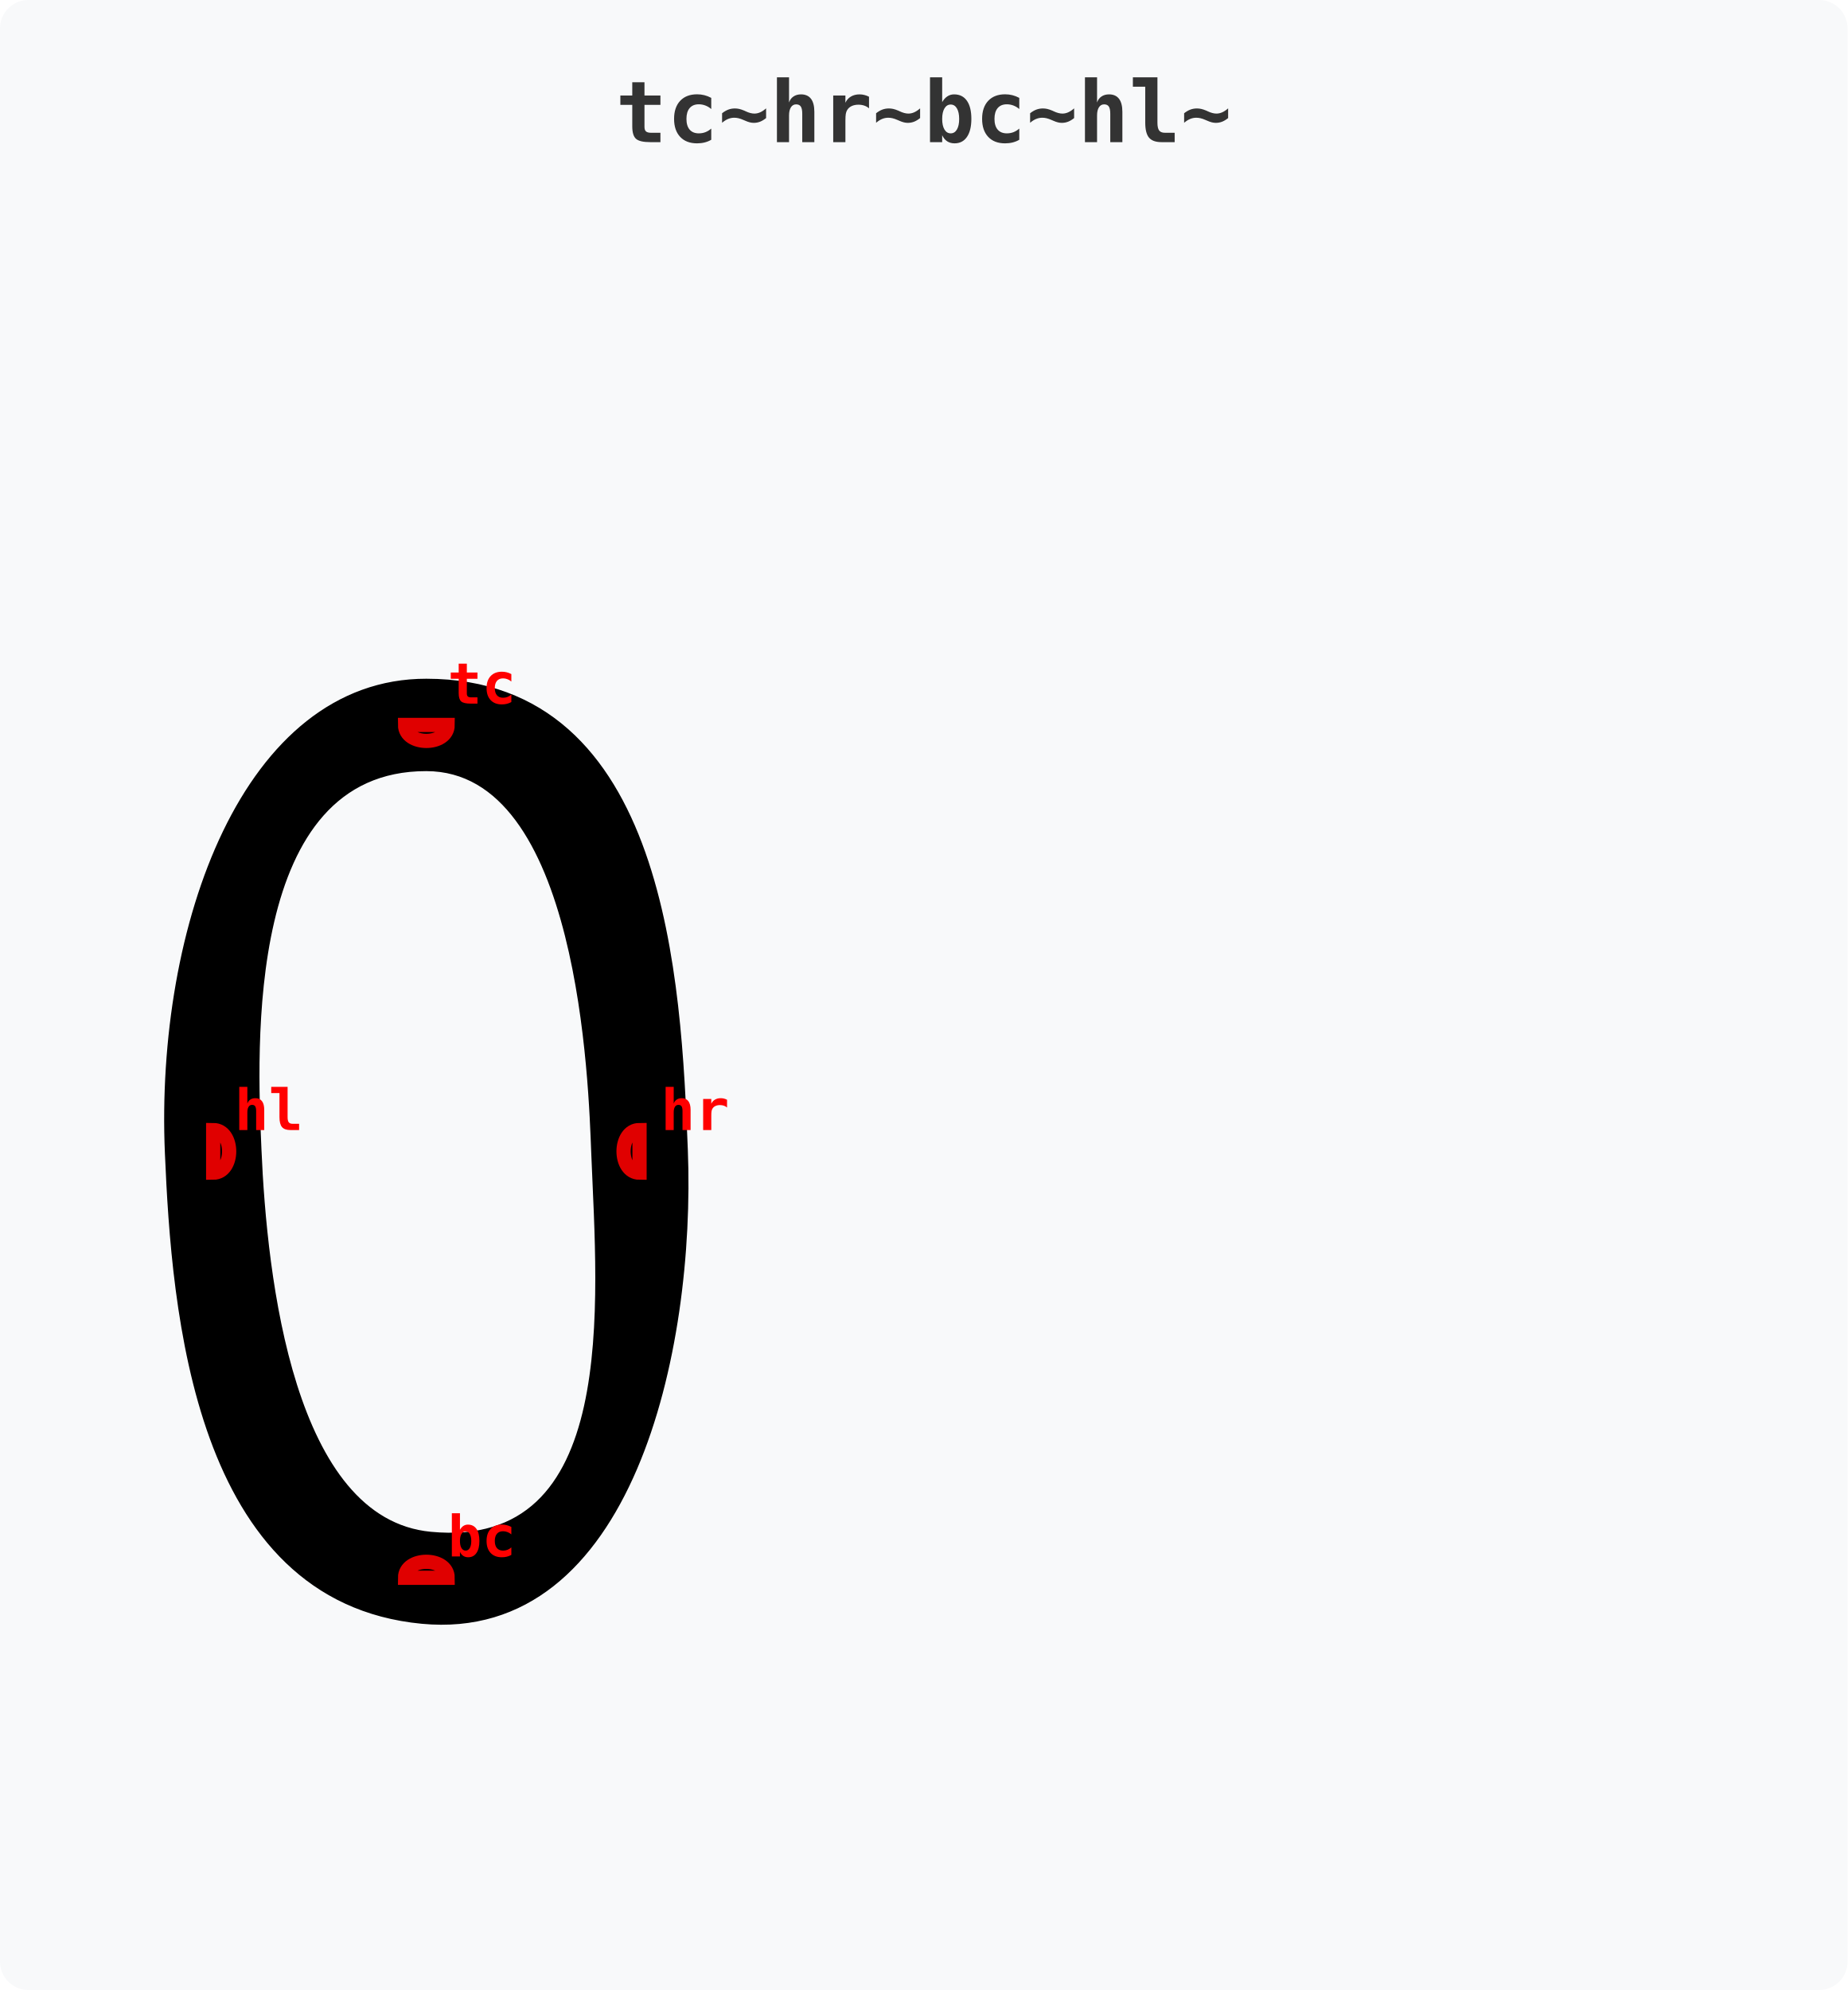
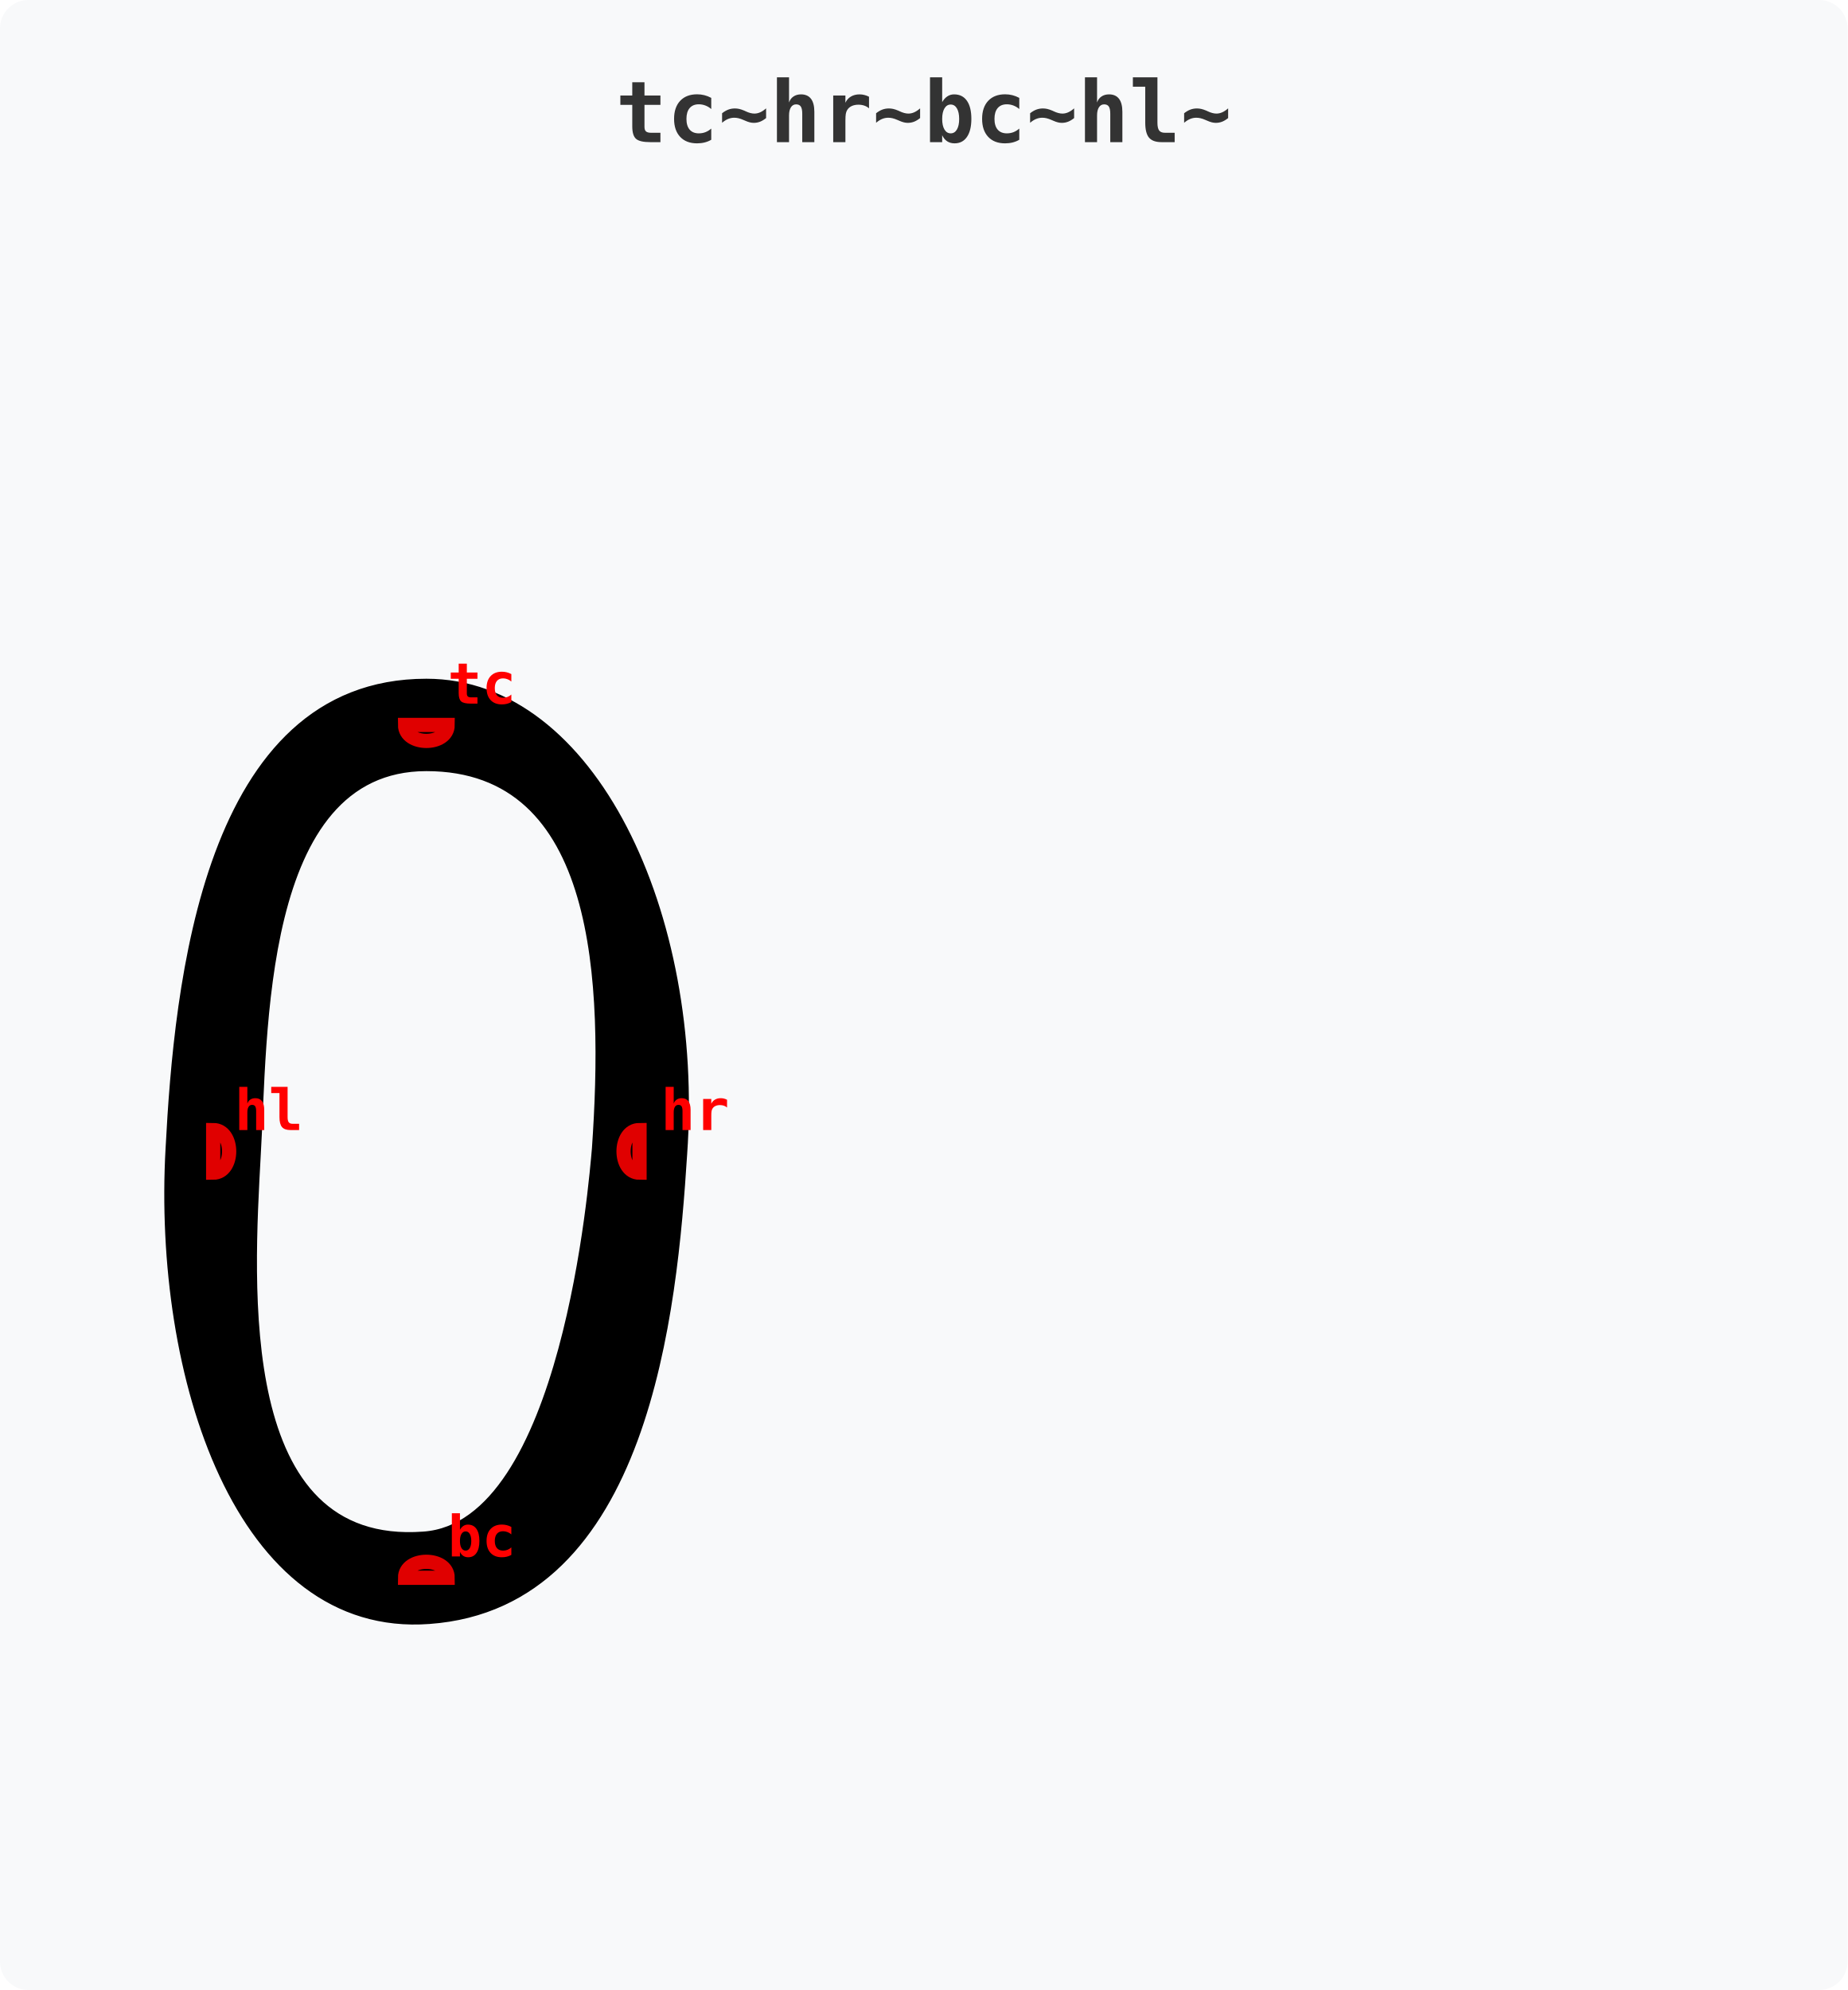
<svg xmlns="http://www.w3.org/2000/svg" viewBox="-150 -100 1300 1400">
  <rect x="-150" y="-100" width="1300" height="1400" fill="#f8f9fa" rx="20" />
  <text x="500" y="0" font-family="monospace" font-size="60" fill="#333" font-weight="bold" text-anchor="middle">tc~hr~bc~hl~</text>
  <g>
-     <clipPath id="clip_f937fa13539cbd9d">
-       <rect x="-60" y="-360" width="494.475" height="1070" />
+     <clipPath id="clip_1c82daadd41d47e2">
+       <rect x="-60" y="-360" width="494" height="1070" />
    </clipPath>
-     <path d=" M 150.035,630 C 317.194,629.814 326.809,418.853 331.475,301.189 C 337.109,159.133 292.301,-43.641 147.027,-29.866 C -11.827,-14.804 -26.740,188.565 -31.471,298.713 C -38.315,458.063 23.272,630.141 150.035,630 Z M 31.471,301.287 C 35.352,210.931 54.009,39.250 152.973,29.866 C 289.134,16.956 272.680,194.038 268.525,298.811 C 266.646,346.187 260.450,569.877 149.965,570 C 19.134,570.146 28.452,371.586 31.471,301.287 Z " transform="translate(0,1010) scale(1,-1)" style="fill:#000000;fill-rule:nonzero;stroke:#000000;stroke-width:5" clip-path="url(#clip_f937fa13539cbd9d)" />
+     <path d=" M 150,630 C 267,630 343,466 331,298 C 324,189 305,-19 152,-30 C 18,-40 -40,142 -31,302 C -25,417 -5,630 150,630 Z M 31,298 C 26,205 14,20 148,30 C 248,37 267,280 269,302 C 277,418 273,570 150,570 C 31,570 36,380 31,298 Z " transform="translate(0,1010) scale(1,-1)" style="fill:#000000;fill-rule:nonzero;stroke:#000000;stroke-width:5" clip-path="url(#clip_1c82daadd41d47e2)" />
    <path d=" M 135,600 C 135,585 165,585 165,600 Z M 300,285 C 285,285 285,315 300,315 Z M 135,0 C 135,15 165,15 165,0 Z M 0,285 C 15,285 15,315 0,315 Z " transform="translate(0,1010) scale(1,-1)" style="fill:none;stroke:#e00000;stroke-width:10" />
  </g>
  <text x="165" y="395" font-family="monospace" font-size="40" fill="red" font-weight="bold">tc</text>
  <text x="315" y="695" font-family="monospace" font-size="40" fill="red" font-weight="bold">hr</text>
  <text x="165" y="995" font-family="monospace" font-size="40" fill="red" font-weight="bold">bc</text>
  <text x="15" y="695" font-family="monospace" font-size="40" fill="red" font-weight="bold">hl</text>
</svg>
